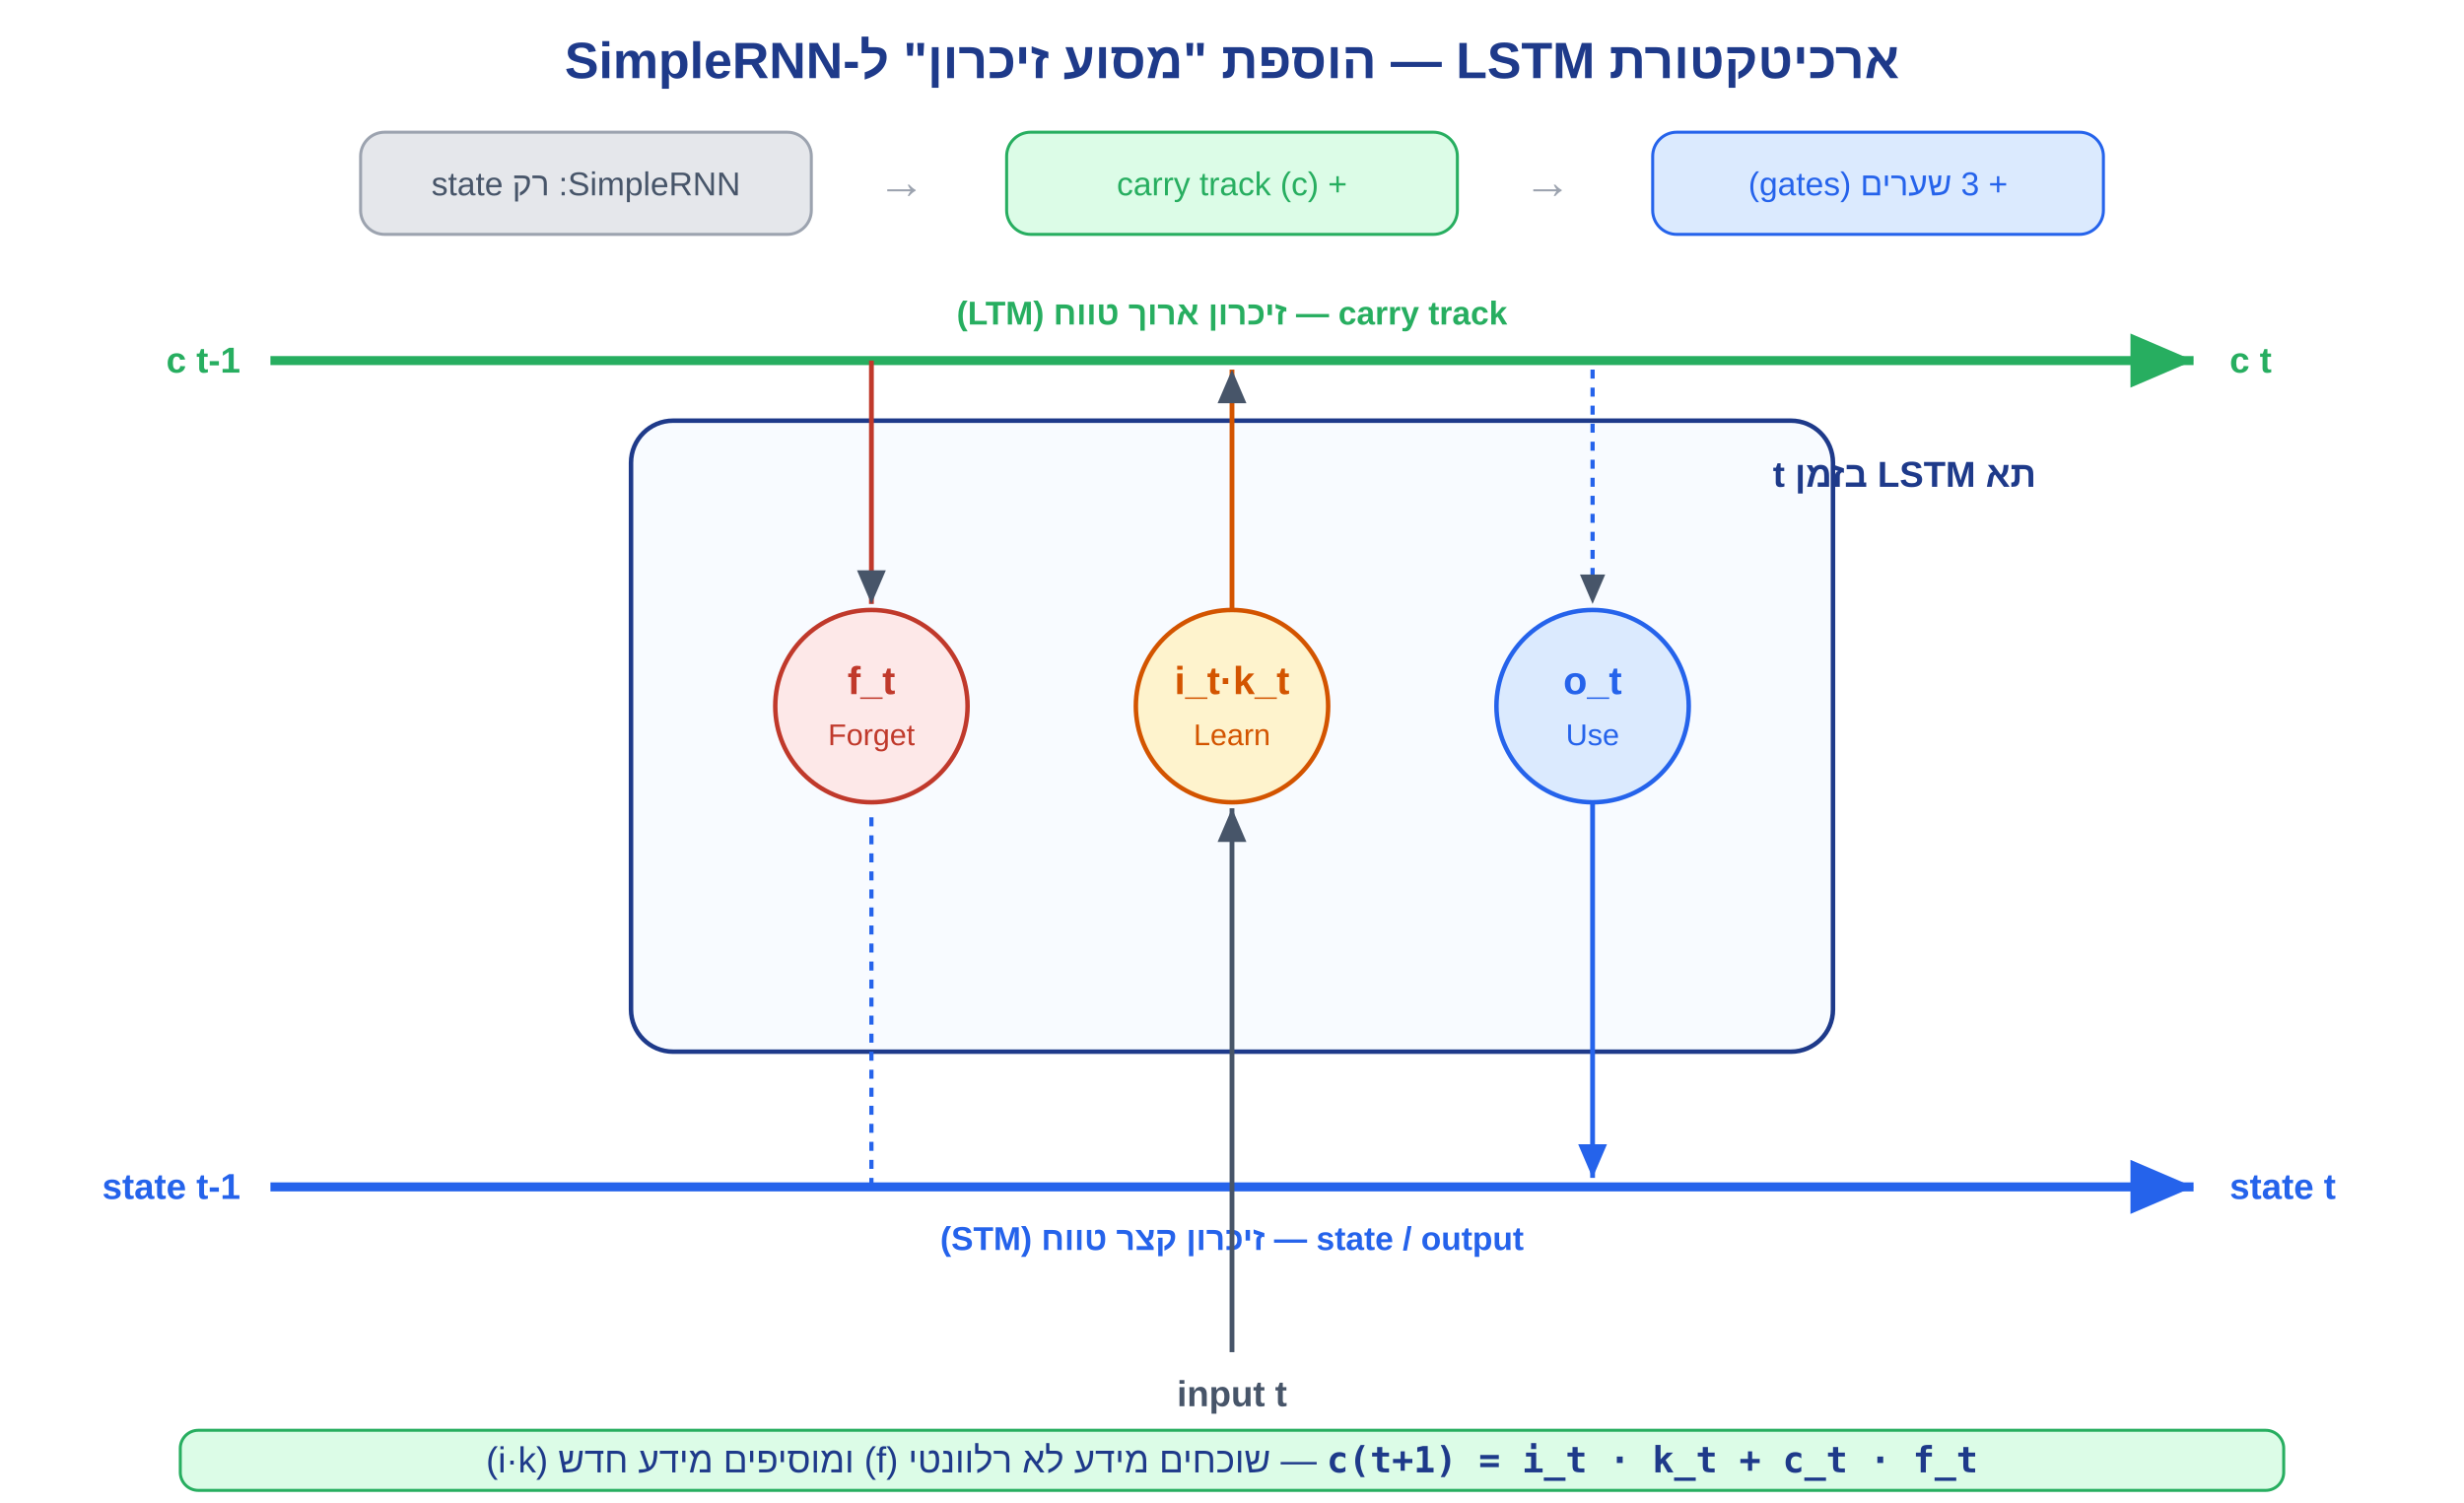
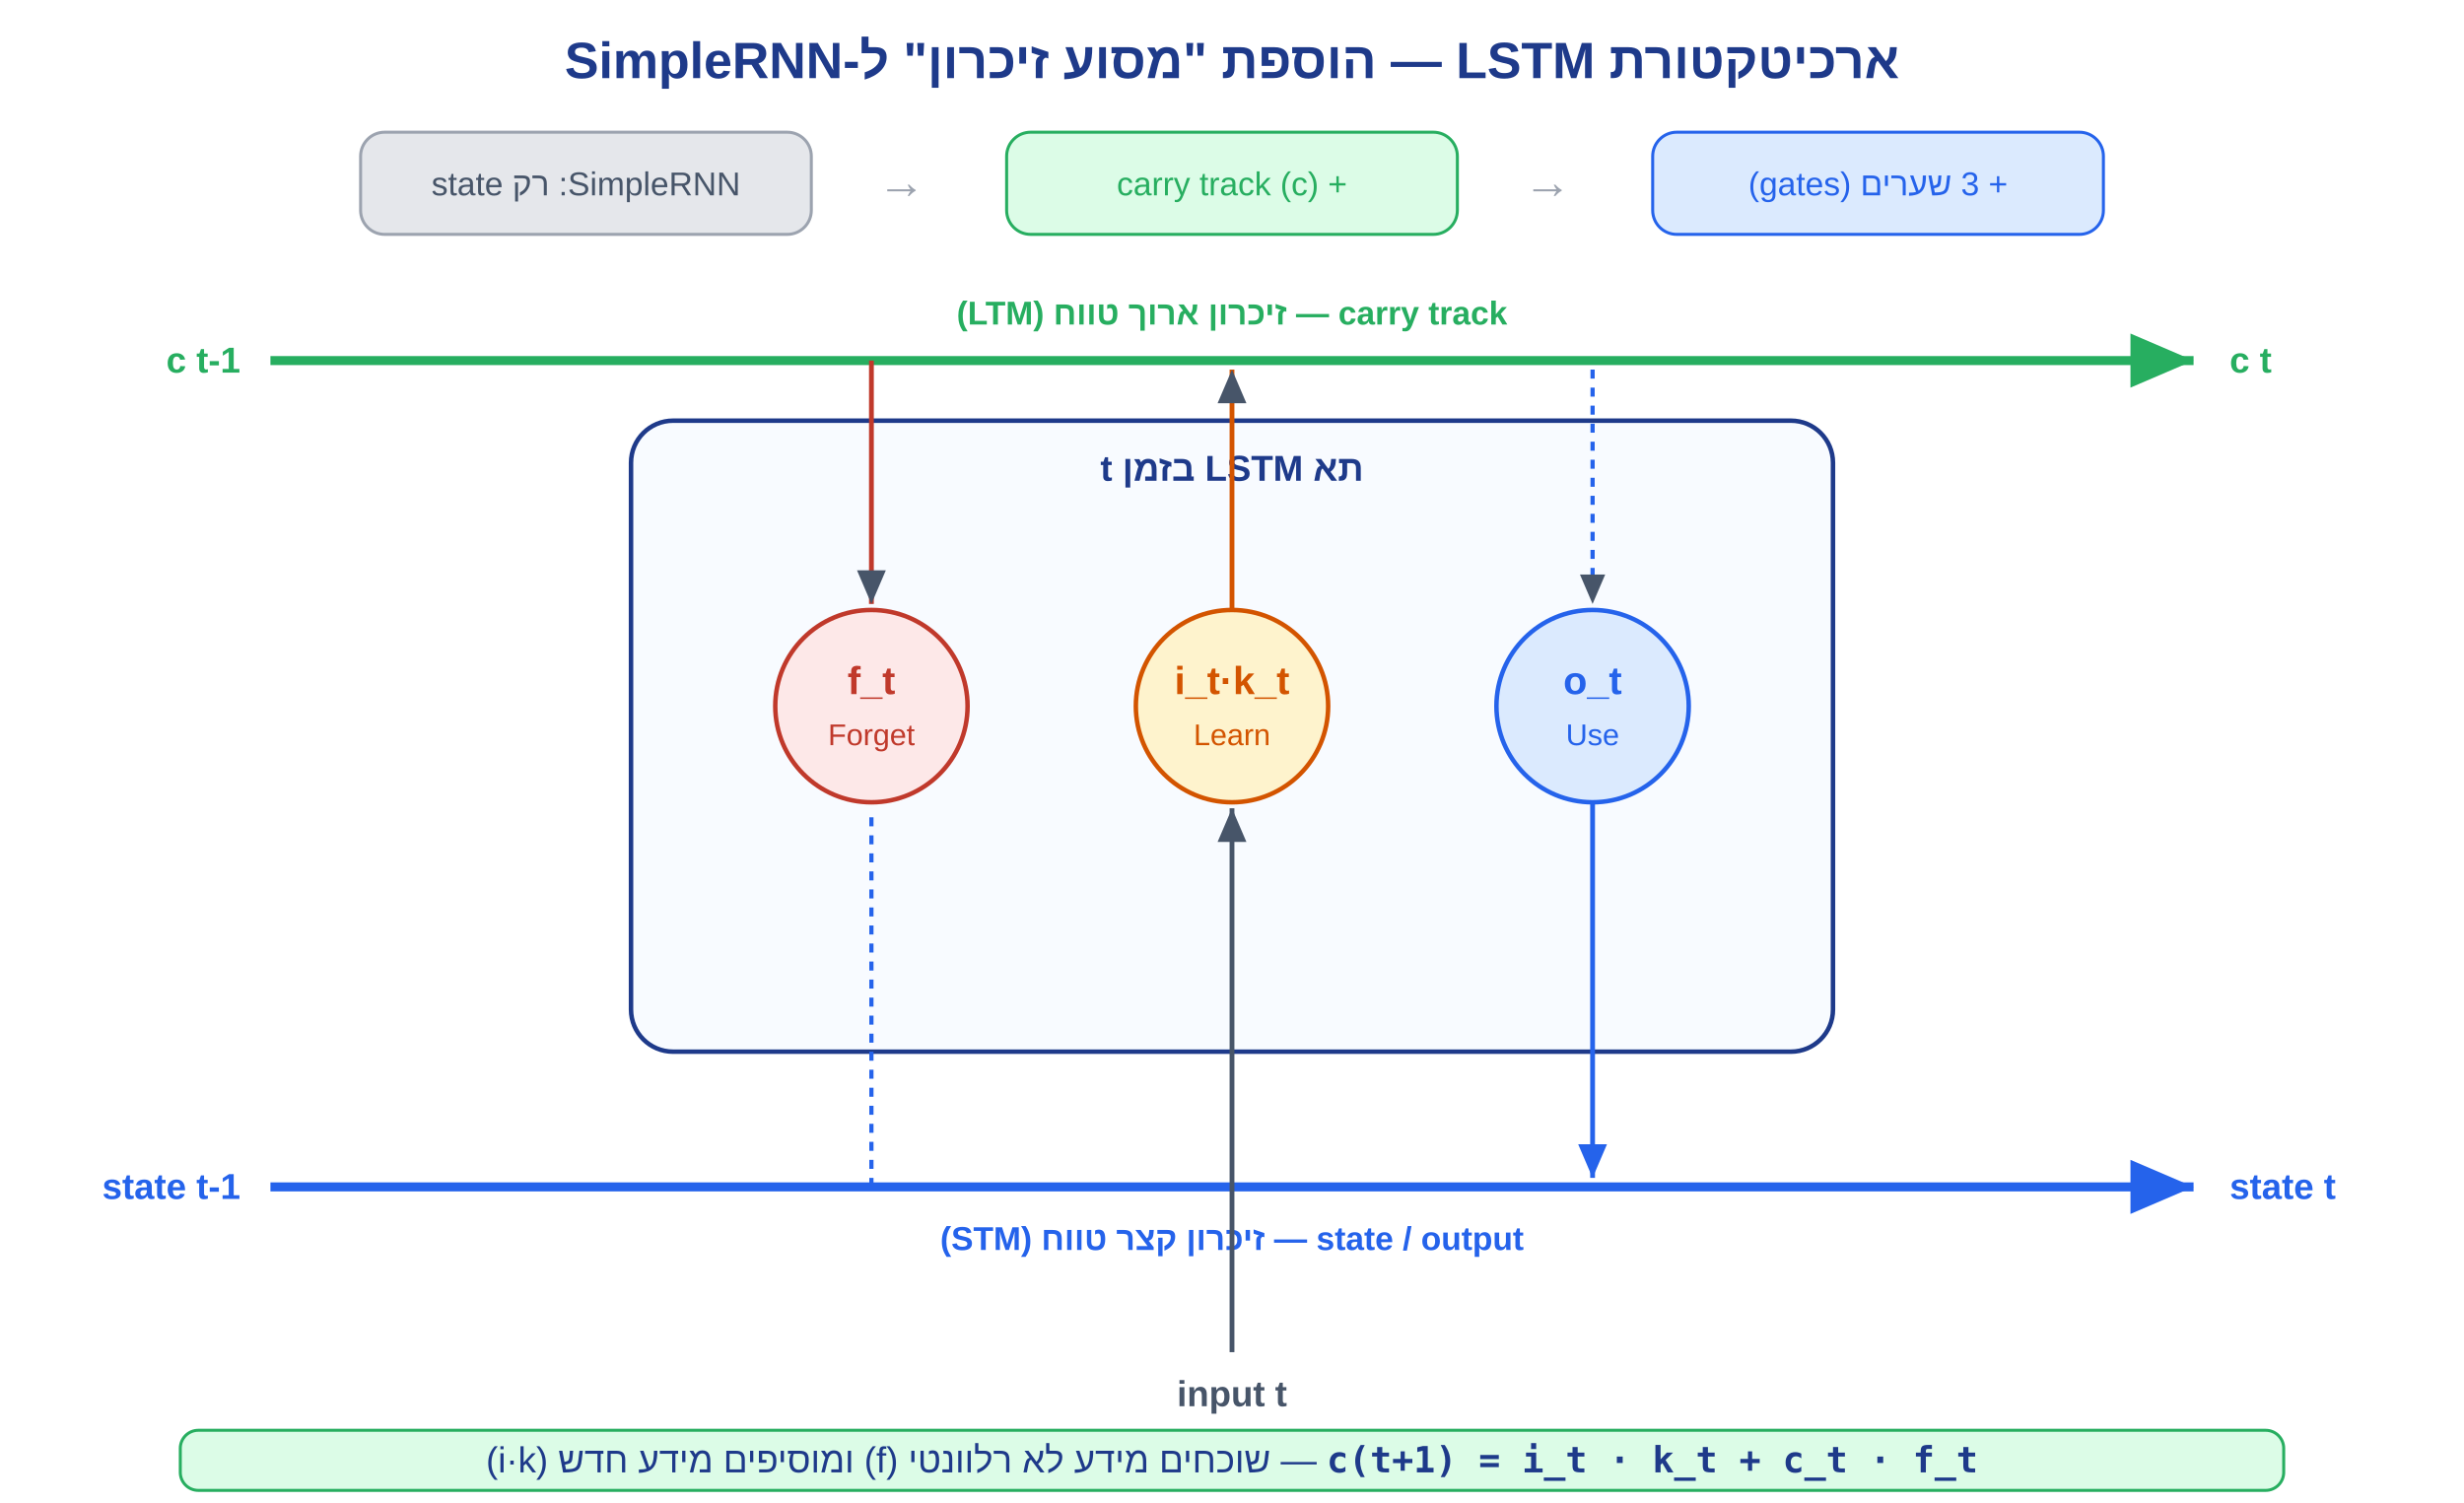
<svg xmlns="http://www.w3.org/2000/svg" viewBox="0 0 820 500" font-family="Segoe UI, Arial, sans-serif">
  <defs>
    <marker id="ar9e" markerWidth="9" markerHeight="9" refX="7" refY="3" orient="auto">
      <path d="M0,0 L7,3 L0,6 Z" fill="#475569" />
    </marker>
    <marker id="ar9eC" markerWidth="9" markerHeight="9" refX="7" refY="3" orient="auto">
      <path d="M0,0 L7,3 L0,6 Z" fill="#27ae60" />
    </marker>
    <marker id="ar9eB" markerWidth="9" markerHeight="9" refX="7" refY="3" orient="auto">
      <path d="M0,0 L7,3 L0,6 Z" fill="#2563eb" />
    </marker>
  </defs>
  <text x="410" y="26" text-anchor="middle" font-size="17" font-weight="700" fill="#1e3a8a" direction="rtl">ארכיטקטורת LSTM — הוספת "מסוע זיכרון" ל-SimpleRNN</text>
  <g font-size="11" text-anchor="middle">
    <rect x="120" y="44" width="150" height="34" rx="8" fill="#e5e7eb" stroke="#9ca3af" />
    <text x="195" y="65" fill="#475569" direction="rtl">SimpleRNN: רק state</text>
    <text x="300" y="66" font-size="16" fill="#9ca3af">→</text>
    <rect x="335" y="44" width="150" height="34" rx="8" fill="#dcfce7" stroke="#27ae60" />
    <text x="410" y="65" fill="#27ae60" direction="rtl">+ carry track (c)</text>
    <text x="515" y="66" font-size="16" fill="#9ca3af">→</text>
    <rect x="550" y="44" width="150" height="34" rx="8" fill="#dbeafe" stroke="#2563eb" />
    <text x="625" y="65" fill="#2563eb" direction="rtl">+ 3 שערים (gates)</text>
  </g>
  <line x1="90" y1="120" x2="730" y2="120" stroke="#27ae60" stroke-width="3" marker-end="url(#ar9eC)" />
  <text x="80" y="124" text-anchor="end" font-size="12" fill="#27ae60" font-weight="700">c t-1</text>
  <text x="742" y="124" text-anchor="start" font-size="12" fill="#27ae60" font-weight="700">c t</text>
  <text x="410" y="108" text-anchor="middle" font-size="11" fill="#27ae60" font-weight="700" direction="rtl">carry track — זיכרון ארוך טווח (LTM)</text>
  <rect x="210" y="140" width="400" height="210" rx="14" fill="#f8fbff" stroke="#1e3a8a" stroke-width="1.5" />
-   <text x="590" y="162" text-anchor="end" font-size="12" font-weight="700" fill="#1e3a8a" direction="rtl">תא LSTM בזמן t</text>
+   <text x="410" y="160" text-anchor="middle" font-size="12" font-weight="700" fill="#1e3a8a" direction="rtl">תא LSTM בזמן t</text>
  <g text-anchor="middle">
    <circle cx="290" cy="235" r="32" fill="#fde8e8" stroke="#c0392b" stroke-width="1.5" />
    <text x="290" y="231" font-size="13" font-weight="700" fill="#c0392b">f_t</text>
    <text x="290" y="248" font-size="10" fill="#c0392b" direction="rtl">Forget</text>
    <circle cx="410" cy="235" r="32" fill="#fef3cd" stroke="#d35400" stroke-width="1.5" />
    <text x="410" y="231" font-size="13" font-weight="700" fill="#d35400">i_t·k_t</text>
    <text x="410" y="248" font-size="10" fill="#d35400" direction="rtl">Learn</text>
    <circle cx="530" cy="235" r="32" fill="#dbeafe" stroke="#2563eb" stroke-width="1.5" />
    <text x="530" y="231" font-size="13" font-weight="700" fill="#2563eb">o_t</text>
    <text x="530" y="248" font-size="10" fill="#2563eb" direction="rtl">Use</text>
  </g>
  <line x1="290" y1="120" x2="290" y2="201" stroke="#c0392b" stroke-width="1.6" marker-end="url(#ar9e)" />
  <line x1="410" y1="203" x2="410" y2="123" stroke="#d35400" stroke-width="1.6" marker-end="url(#ar9e)" />
  <line x1="530" y1="123" x2="530" y2="201" stroke="#2563eb" stroke-width="1.4" stroke-dasharray="3,3" marker-end="url(#ar9e)" />
  <line x1="90" y1="395" x2="730" y2="395" stroke="#2563eb" stroke-width="3" marker-end="url(#ar9eB)" />
  <text x="80" y="399" text-anchor="end" font-size="12" fill="#2563eb" font-weight="700">state t-1</text>
  <text x="742" y="399" text-anchor="start" font-size="12" fill="#2563eb" font-weight="700">state t</text>
  <text x="410" y="416" text-anchor="middle" font-size="11" fill="#2563eb" font-weight="700" direction="rtl">state / output — זיכרון קצר טווח (STM)</text>
  <line x1="290" y1="395" x2="290" y2="269" stroke="#2563eb" stroke-width="1.4" stroke-dasharray="3,3" />
  <line x1="530" y1="267" x2="530" y2="392" stroke="#2563eb" stroke-width="1.6" marker-end="url(#ar9eB)" />
  <line x1="410" y1="450" x2="410" y2="269" stroke="#475569" stroke-width="1.6" marker-end="url(#ar9e)" />
  <text x="410" y="468" text-anchor="middle" font-size="12" fill="#475569" font-weight="700">input t</text>
  <rect x="60" y="476" width="700" height="20" rx="6" fill="#dcfce7" stroke="#27ae60" />
  <text x="410" y="490" text-anchor="middle" font-size="12" fill="#1e3a8a" direction="rtl">
    <tspan font-family="Consolas,monospace" font-weight="700">c(t+1) = i_t · k_t  +  c_t · f_t</tspan>  —  שוכחים מידע לא רלוונטי (f) ומוסיפים מידע חדש (i·k)</text>
</svg>
